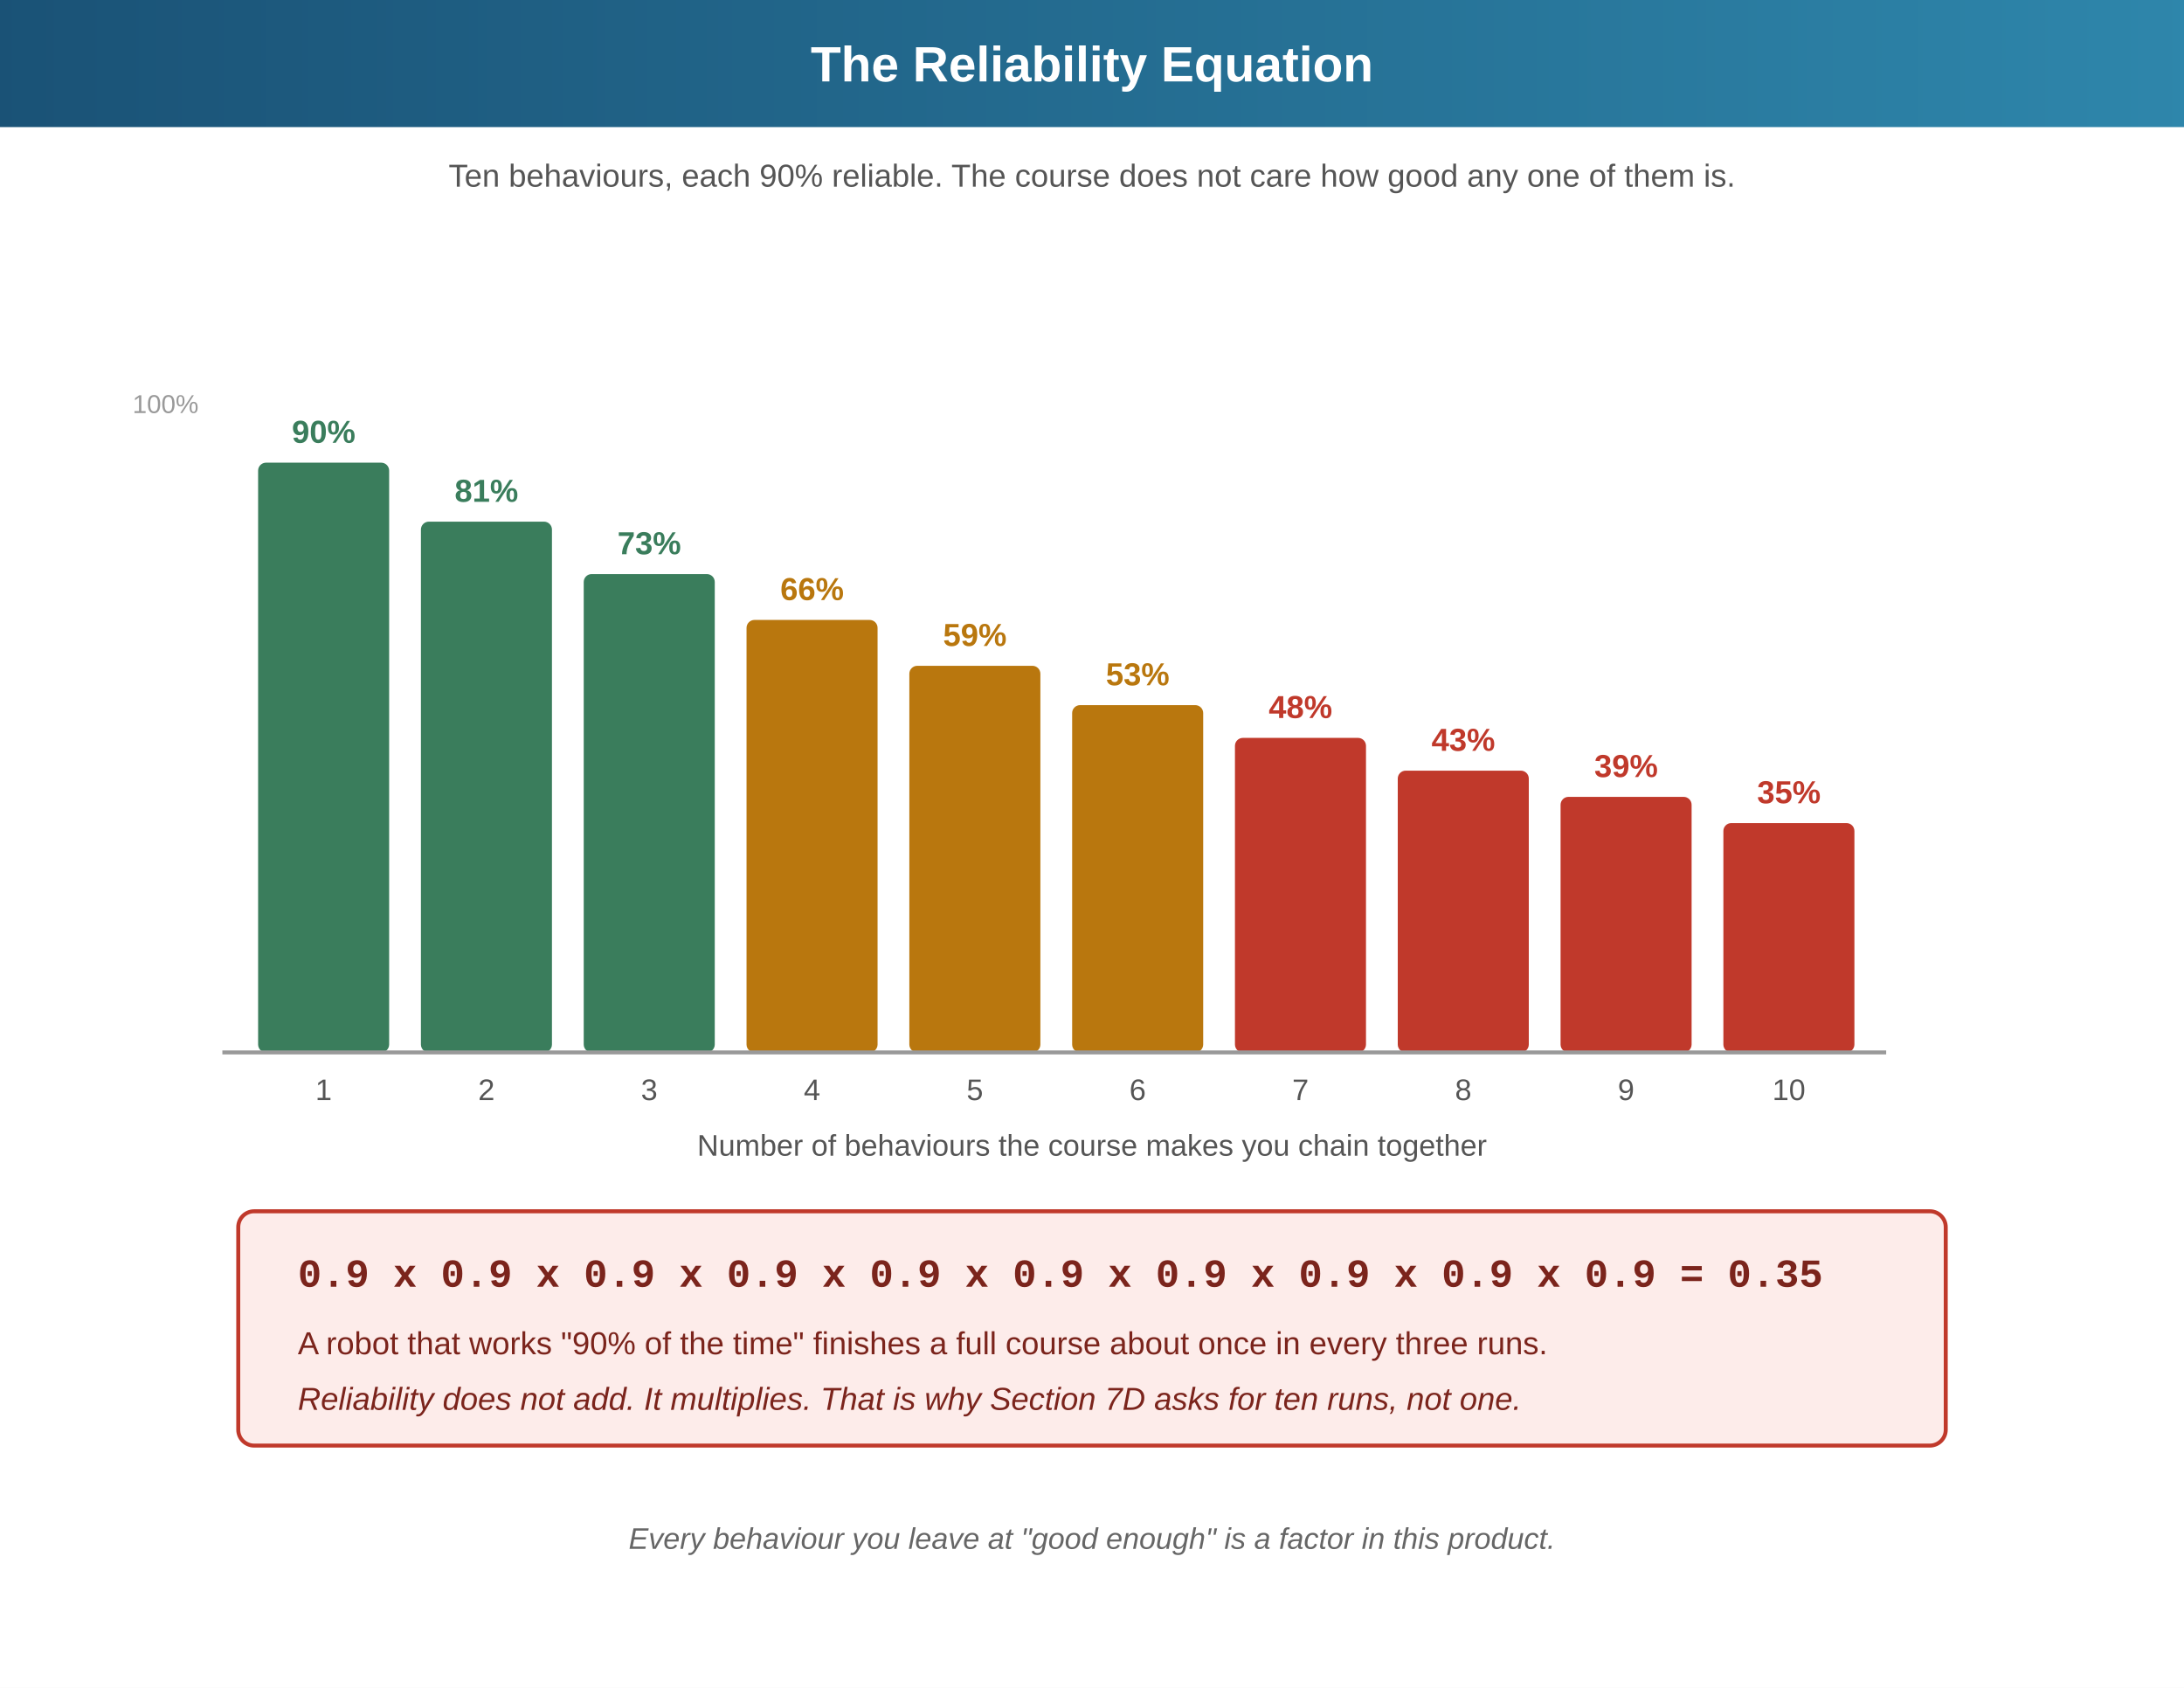
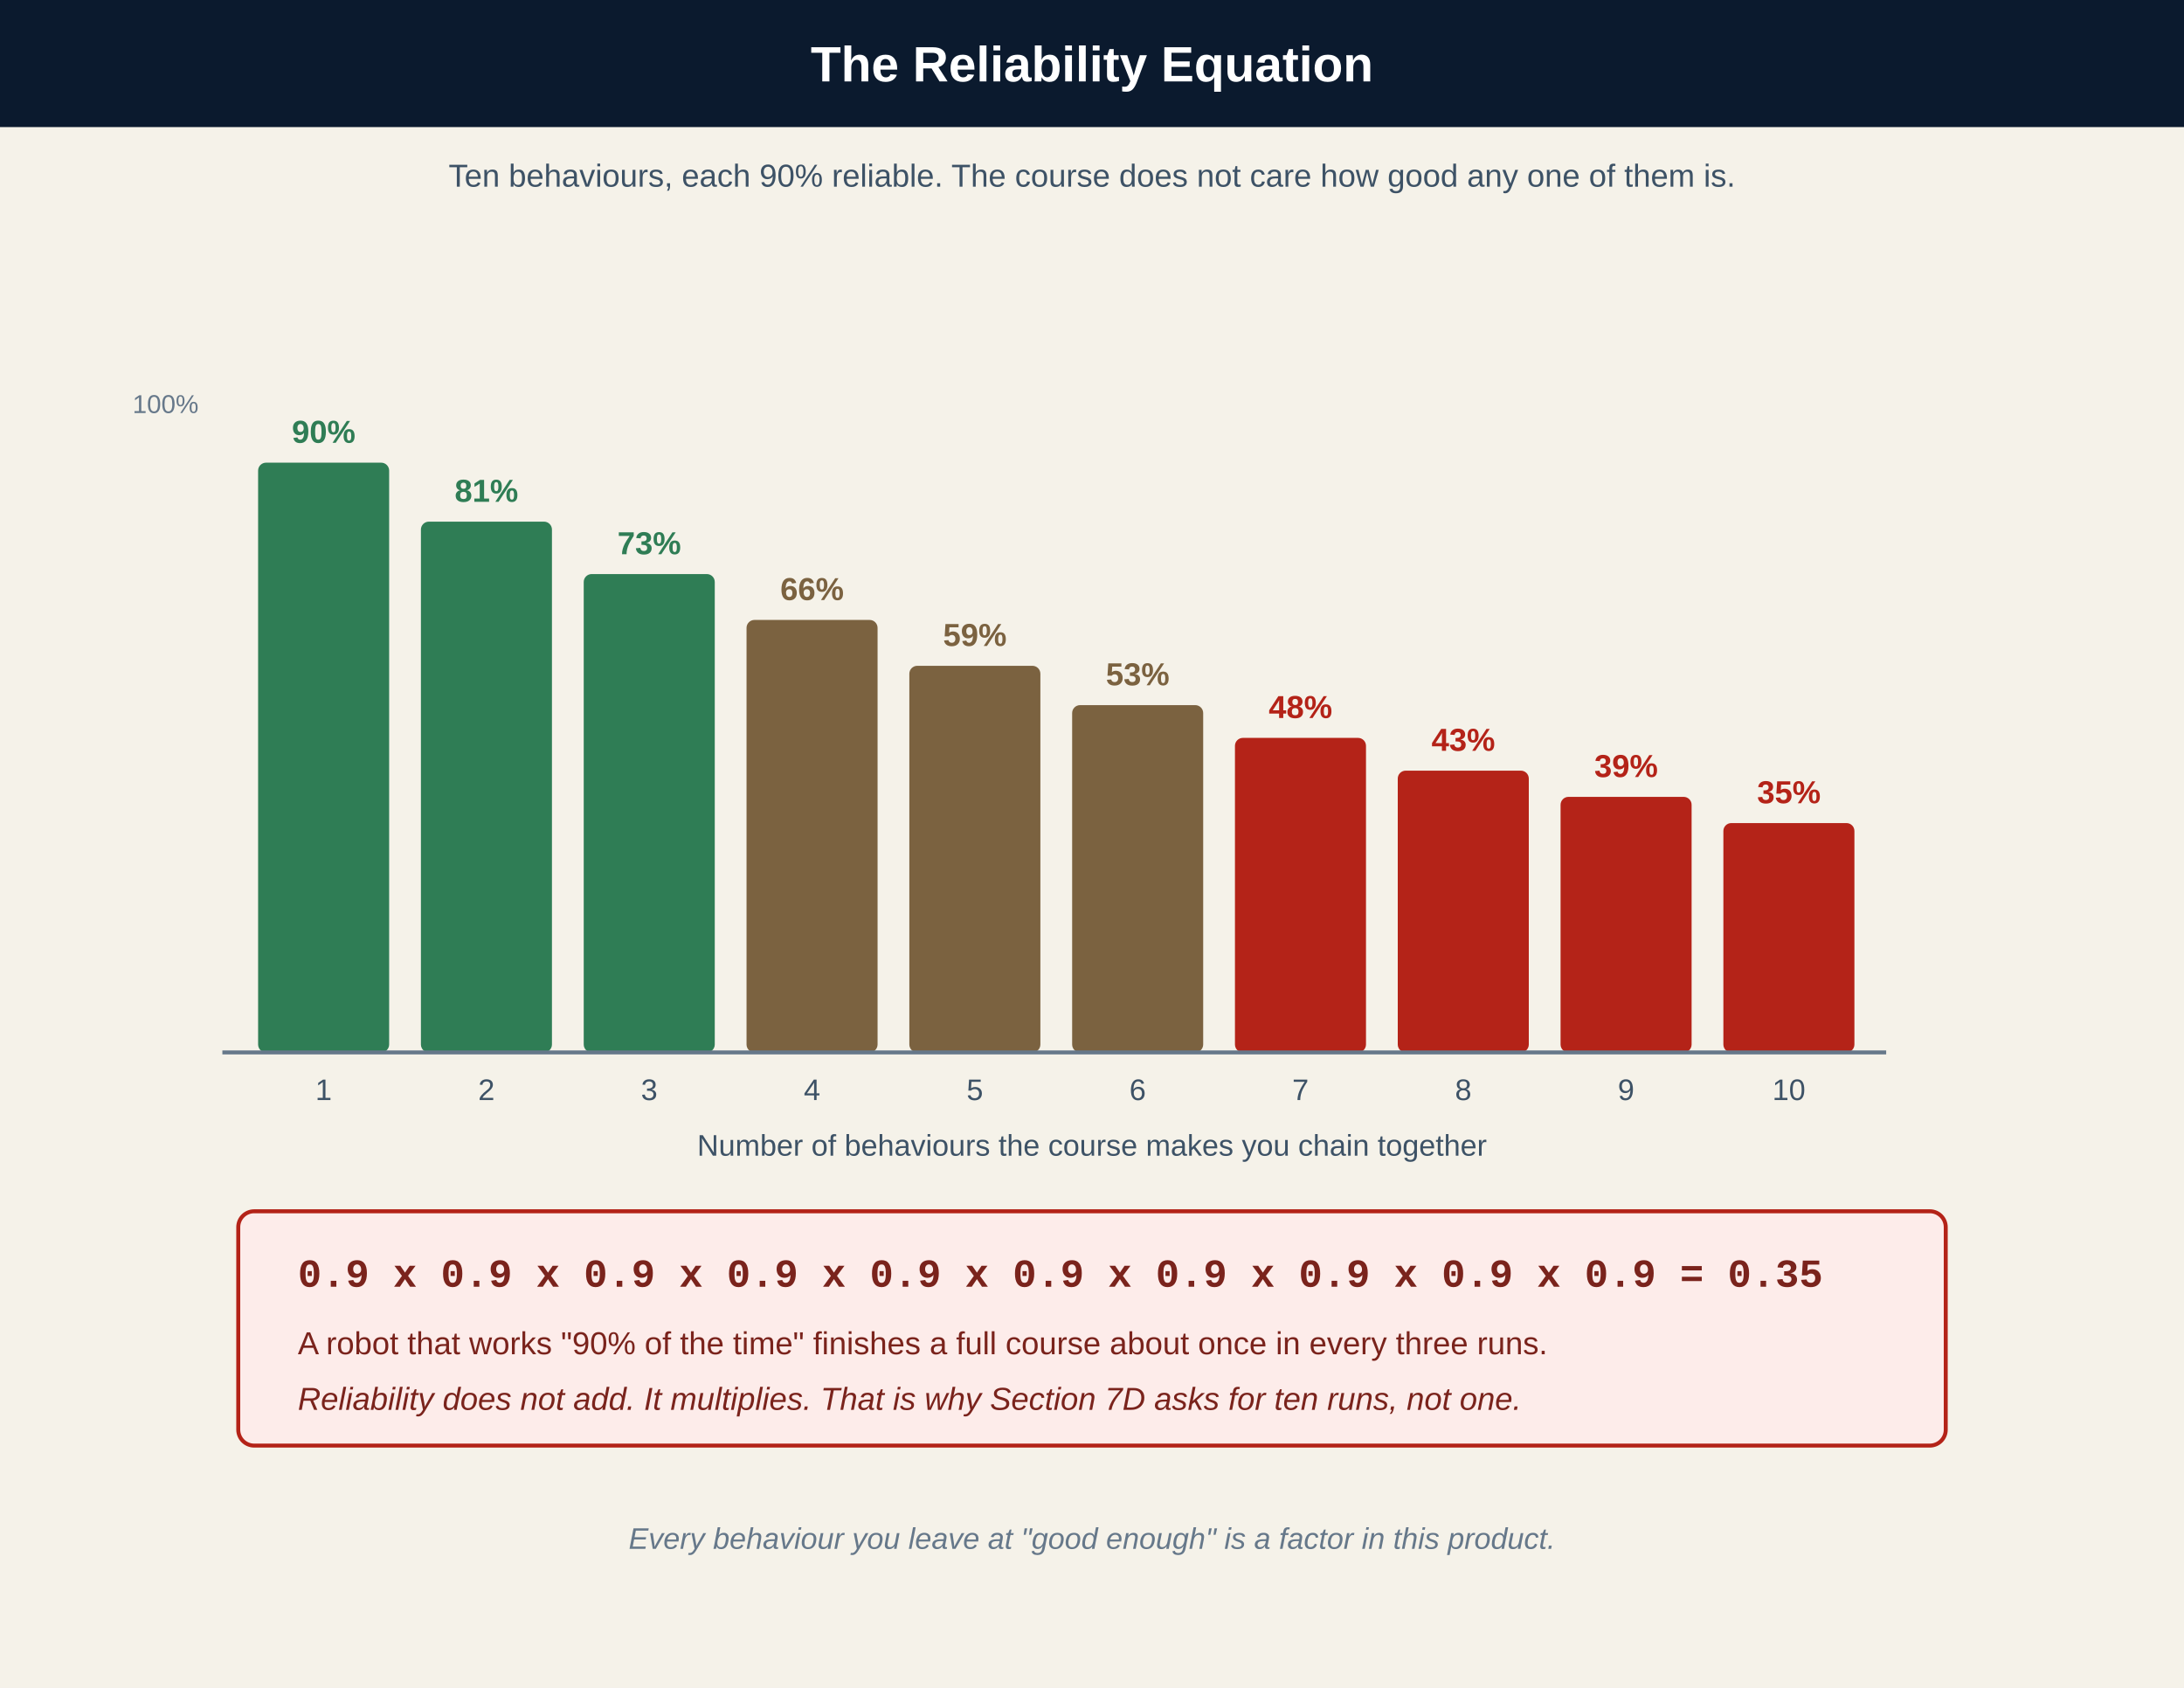
<svg xmlns="http://www.w3.org/2000/svg" viewBox="0 0 1100 850" width="1100" height="850">
-   <defs>
-     <linearGradient id="tb" x1="0" y1="0" x2="1" y2="0">
-       <stop offset="0" stop-color="#1a5276" />
-       <stop offset="1" stop-color="#2e86ab" />
-     </linearGradient>
-   </defs>
-   <rect width="1100" height="850" fill="#ffffff" />
-   <rect x="0" y="0" width="1100" height="64" fill="url(#tb)" />
-   <text x="550" y="41" font-family="Arial,Helvetica,sans-serif" font-size="25" font-weight="bold" fill="#ffffff" text-anchor="middle">The Reliability Equation</text>
-   <text x="550" y="94" font-family="Arial,Helvetica,sans-serif" font-size="16" fill="#555" text-anchor="middle">Ten behaviours, each 90% reliable. The course does not care how good any one of them is.</text>
-   <rect x="130" y="233.0" width="66" height="297.0" fill="#3a7d5c" stroke="none" stroke-width="0" rx="4" />
-   <text x="163.0" y="223.0" font-family="Arial,Helvetica,sans-serif" font-size="16" fill="#3a7d5c" text-anchor="middle" font-weight="bold">90%</text>
-   <text x="163.0" y="554" font-family="Arial,Helvetica,sans-serif" font-size="15" fill="#555" text-anchor="middle">1</text>
-   <rect x="212" y="262.7" width="66" height="267.3" fill="#3a7d5c" stroke="none" stroke-width="0" rx="4" />
-   <text x="245.0" y="252.7" font-family="Arial,Helvetica,sans-serif" font-size="16" fill="#3a7d5c" text-anchor="middle" font-weight="bold">81%</text>
-   <text x="245.0" y="554" font-family="Arial,Helvetica,sans-serif" font-size="15" fill="#555" text-anchor="middle">2</text>
-   <rect x="294" y="289.1" width="66" height="240.9" fill="#3a7d5c" stroke="none" stroke-width="0" rx="4" />
-   <text x="327.0" y="279.1" font-family="Arial,Helvetica,sans-serif" font-size="16" fill="#3a7d5c" text-anchor="middle" font-weight="bold">73%</text>
-   <text x="327.0" y="554" font-family="Arial,Helvetica,sans-serif" font-size="15" fill="#555" text-anchor="middle">3</text>
-   <rect x="376" y="312.2" width="66" height="217.8" fill="#b9770e" stroke="none" stroke-width="0" rx="4" />
-   <text x="409.0" y="302.2" font-family="Arial,Helvetica,sans-serif" font-size="16" fill="#b9770e" text-anchor="middle" font-weight="bold">66%</text>
-   <text x="409.0" y="554" font-family="Arial,Helvetica,sans-serif" font-size="15" fill="#555" text-anchor="middle">4</text>
-   <rect x="458" y="335.3" width="66" height="194.7" fill="#b9770e" stroke="none" stroke-width="0" rx="4" />
-   <text x="491.0" y="325.3" font-family="Arial,Helvetica,sans-serif" font-size="16" fill="#b9770e" text-anchor="middle" font-weight="bold">59%</text>
-   <text x="491.0" y="554" font-family="Arial,Helvetica,sans-serif" font-size="15" fill="#555" text-anchor="middle">5</text>
-   <rect x="540" y="355.1" width="66" height="174.9" fill="#b9770e" stroke="none" stroke-width="0" rx="4" />
-   <text x="573.0" y="345.1" font-family="Arial,Helvetica,sans-serif" font-size="16" fill="#b9770e" text-anchor="middle" font-weight="bold">53%</text>
-   <text x="573.0" y="554" font-family="Arial,Helvetica,sans-serif" font-size="15" fill="#555" text-anchor="middle">6</text>
-   <rect x="622" y="371.6" width="66" height="158.4" fill="#c0392b" stroke="none" stroke-width="0" rx="4" />
-   <text x="655.0" y="361.6" font-family="Arial,Helvetica,sans-serif" font-size="16" fill="#c0392b" text-anchor="middle" font-weight="bold">48%</text>
-   <text x="655.0" y="554" font-family="Arial,Helvetica,sans-serif" font-size="15" fill="#555" text-anchor="middle">7</text>
-   <rect x="704" y="388.1" width="66" height="141.9" fill="#c0392b" stroke="none" stroke-width="0" rx="4" />
-   <text x="737.0" y="378.1" font-family="Arial,Helvetica,sans-serif" font-size="16" fill="#c0392b" text-anchor="middle" font-weight="bold">43%</text>
-   <text x="737.0" y="554" font-family="Arial,Helvetica,sans-serif" font-size="15" fill="#555" text-anchor="middle">8</text>
-   <rect x="786" y="401.3" width="66" height="128.7" fill="#c0392b" stroke="none" stroke-width="0" rx="4" />
-   <text x="819.0" y="391.3" font-family="Arial,Helvetica,sans-serif" font-size="16" fill="#c0392b" text-anchor="middle" font-weight="bold">39%</text>
-   <text x="819.0" y="554" font-family="Arial,Helvetica,sans-serif" font-size="15" fill="#555" text-anchor="middle">9</text>
-   <rect x="868" y="414.5" width="66" height="115.5" fill="#c0392b" stroke="none" stroke-width="0" rx="4" />
-   <text x="901.0" y="404.5" font-family="Arial,Helvetica,sans-serif" font-size="16" fill="#c0392b" text-anchor="middle" font-weight="bold">35%</text>
-   <text x="901.0" y="554" font-family="Arial,Helvetica,sans-serif" font-size="15" fill="#555" text-anchor="middle">10</text>
-   <line x1="112" y1="530" x2="950" y2="530" stroke="#999" stroke-width="2" />
-   <text x="550" y="582" font-family="Arial,Helvetica,sans-serif" font-size="15" fill="#555" text-anchor="middle">Number of behaviours the course makes you chain together</text>
-   <text x="100" y="208" font-family="Arial,Helvetica,sans-serif" font-size="13" fill="#999" text-anchor="end">100%</text>
-   <rect x="120" y="610" width="860" height="118" fill="#fdecea" stroke="#c0392b" stroke-width="2" rx="8" />
-   <text x="150" y="648" font-family="Courier New,monospace" font-size="20" fill="#7b241c" text-anchor="start" font-weight="bold">0.9  x  0.9  x  0.9  x  0.9  x  0.9  x  0.9  x  0.9  x  0.9  x  0.9  x  0.9   =   0.35</text>
-   <text x="150" y="682" font-family="Arial,Helvetica,sans-serif" font-size="16" fill="#7b241c" text-anchor="start">A robot that works "90% of the time" finishes a full course about once in every three runs.</text>
-   <text x="150" y="710" font-family="Arial,Helvetica,sans-serif" font-size="16" fill="#7b241c" text-anchor="start" font-style="italic">Reliability does not add. It multiplies. That is why Section 7D asks for ten runs, not one.</text>
-   <text x="550" y="780" font-family="Arial,Helvetica,sans-serif" font-size="15" fill="#666" text-anchor="middle" font-style="italic">Every behaviour you leave at "good enough" is a factor in this product.</text>
+   <rect width="1100" height="850" fill="#F5F2E9" />
+   <rect x="0" y="0" width="1100" height="64" fill="#0B1A2E" />
+   <text x="550" y="41" font-family="Arial, Helvetica, sans-serif" font-size="25" font-weight="bold" fill="#FFFFFF" text-anchor="middle">The Reliability Equation</text>
+   <text x="550" y="94" font-family="Arial, Helvetica, sans-serif" font-size="16" fill="#3D5266" text-anchor="middle">Ten behaviours, each 90% reliable. The course does not care how good any one of them is.</text>
+   <rect x="130" y="233.0" width="66" height="297.0" fill="#2F7D55" stroke="none" stroke-width="0" rx="4" />
+   <text x="163.0" y="223.0" font-family="Arial, Helvetica, sans-serif" font-size="16" fill="#2F7D55" text-anchor="middle" font-weight="bold">90%</text>
+   <text x="163.0" y="554" font-family="Arial, Helvetica, sans-serif" font-size="15" fill="#3D5266" text-anchor="middle">1</text>
+   <rect x="212" y="262.7" width="66" height="267.3" fill="#2F7D55" stroke="none" stroke-width="0" rx="4" />
+   <text x="245.0" y="252.7" font-family="Arial, Helvetica, sans-serif" font-size="16" fill="#2F7D55" text-anchor="middle" font-weight="bold">81%</text>
+   <text x="245.0" y="554" font-family="Arial, Helvetica, sans-serif" font-size="15" fill="#3D5266" text-anchor="middle">2</text>
+   <rect x="294" y="289.1" width="66" height="240.9" fill="#2F7D55" stroke="none" stroke-width="0" rx="4" />
+   <text x="327.0" y="279.1" font-family="Arial, Helvetica, sans-serif" font-size="16" fill="#2F7D55" text-anchor="middle" font-weight="bold">73%</text>
+   <text x="327.0" y="554" font-family="Arial, Helvetica, sans-serif" font-size="15" fill="#3D5266" text-anchor="middle">3</text>
+   <rect x="376" y="312.2" width="66" height="217.8" fill="#7B6240" stroke="none" stroke-width="0" rx="4" />
+   <text x="409.0" y="302.2" font-family="Arial, Helvetica, sans-serif" font-size="16" fill="#7B6240" text-anchor="middle" font-weight="bold">66%</text>
+   <text x="409.0" y="554" font-family="Arial, Helvetica, sans-serif" font-size="15" fill="#3D5266" text-anchor="middle">4</text>
+   <rect x="458" y="335.3" width="66" height="194.7" fill="#7B6240" stroke="none" stroke-width="0" rx="4" />
+   <text x="491.0" y="325.3" font-family="Arial, Helvetica, sans-serif" font-size="16" fill="#7B6240" text-anchor="middle" font-weight="bold">59%</text>
+   <text x="491.0" y="554" font-family="Arial, Helvetica, sans-serif" font-size="15" fill="#3D5266" text-anchor="middle">5</text>
+   <rect x="540" y="355.1" width="66" height="174.9" fill="#7B6240" stroke="none" stroke-width="0" rx="4" />
+   <text x="573.0" y="345.1" font-family="Arial, Helvetica, sans-serif" font-size="16" fill="#7B6240" text-anchor="middle" font-weight="bold">53%</text>
+   <text x="573.0" y="554" font-family="Arial, Helvetica, sans-serif" font-size="15" fill="#3D5266" text-anchor="middle">6</text>
+   <rect x="622" y="371.6" width="66" height="158.4" fill="#B42318" stroke="none" stroke-width="0" rx="4" />
+   <text x="655.0" y="361.6" font-family="Arial, Helvetica, sans-serif" font-size="16" fill="#B42318" text-anchor="middle" font-weight="bold">48%</text>
+   <text x="655.0" y="554" font-family="Arial, Helvetica, sans-serif" font-size="15" fill="#3D5266" text-anchor="middle">7</text>
+   <rect x="704" y="388.1" width="66" height="141.9" fill="#B42318" stroke="none" stroke-width="0" rx="4" />
+   <text x="737.0" y="378.1" font-family="Arial, Helvetica, sans-serif" font-size="16" fill="#B42318" text-anchor="middle" font-weight="bold">43%</text>
+   <text x="737.0" y="554" font-family="Arial, Helvetica, sans-serif" font-size="15" fill="#3D5266" text-anchor="middle">8</text>
+   <rect x="786" y="401.3" width="66" height="128.7" fill="#B42318" stroke="none" stroke-width="0" rx="4" />
+   <text x="819.0" y="391.3" font-family="Arial, Helvetica, sans-serif" font-size="16" fill="#B42318" text-anchor="middle" font-weight="bold">39%</text>
+   <text x="819.0" y="554" font-family="Arial, Helvetica, sans-serif" font-size="15" fill="#3D5266" text-anchor="middle">9</text>
+   <rect x="868" y="414.5" width="66" height="115.5" fill="#B42318" stroke="none" stroke-width="0" rx="4" />
+   <text x="901.0" y="404.5" font-family="Arial, Helvetica, sans-serif" font-size="16" fill="#B42318" text-anchor="middle" font-weight="bold">35%</text>
+   <text x="901.0" y="554" font-family="Arial, Helvetica, sans-serif" font-size="15" fill="#3D5266" text-anchor="middle">10</text>
+   <line x1="112" y1="530" x2="950" y2="530" stroke="#66788A" stroke-width="2" />
+   <text x="550" y="582" font-family="Arial, Helvetica, sans-serif" font-size="15" fill="#3D5266" text-anchor="middle">Number of behaviours the course makes you chain together</text>
+   <text x="100" y="208" font-family="Arial, Helvetica, sans-serif" font-size="13" fill="#66788A" text-anchor="end">100%</text>
+   <rect x="120" y="610" width="860" height="118" fill="#FDECEA" stroke="#B42318" stroke-width="2" rx="8" />
+   <text x="150" y="648" font-family="Courier New, monospace" font-size="20" fill="#7A231C" text-anchor="start" font-weight="bold">0.9  x  0.9  x  0.9  x  0.9  x  0.9  x  0.9  x  0.9  x  0.9  x  0.9  x  0.9   =   0.35</text>
+   <text x="150" y="682" font-family="Arial, Helvetica, sans-serif" font-size="16" fill="#7A231C" text-anchor="start">A robot that works "90% of the time" finishes a full course about once in every three runs.</text>
+   <text x="150" y="710" font-family="Arial, Helvetica, sans-serif" font-size="16" fill="#7A231C" text-anchor="start" font-style="italic">Reliability does not add. It multiplies. That is why Section 7D asks for ten runs, not one.</text>
+   <text x="550" y="780" font-family="Arial, Helvetica, sans-serif" font-size="15" fill="#66788A" text-anchor="middle" font-style="italic">Every behaviour you leave at "good enough" is a factor in this product.</text>
</svg>
